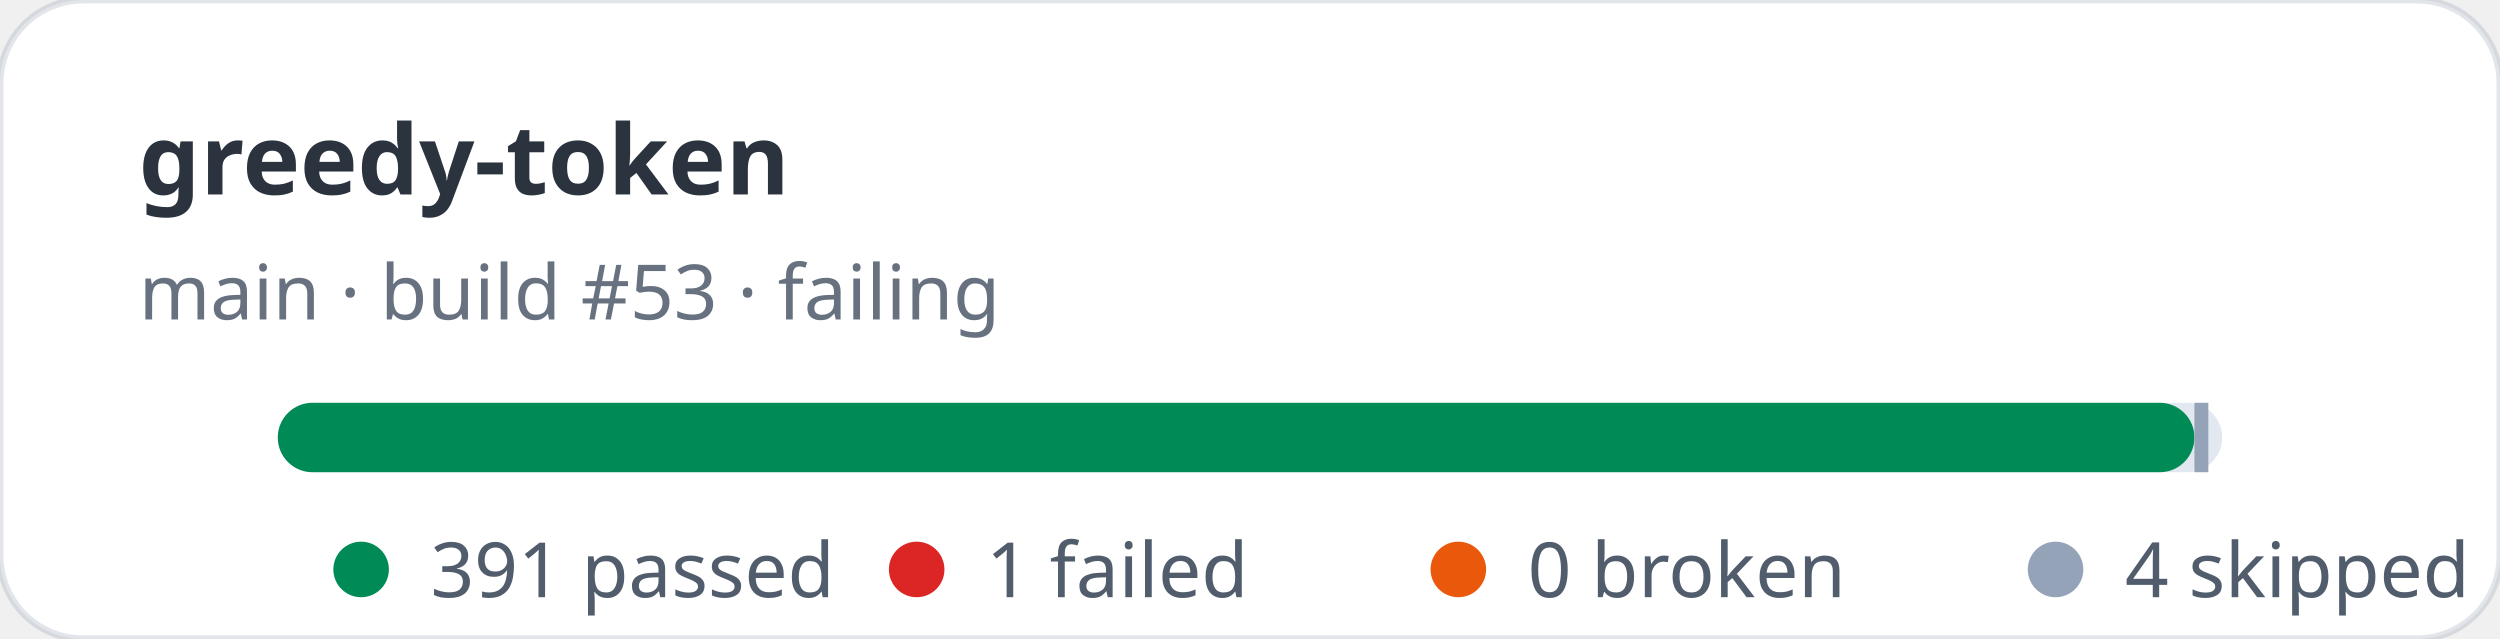
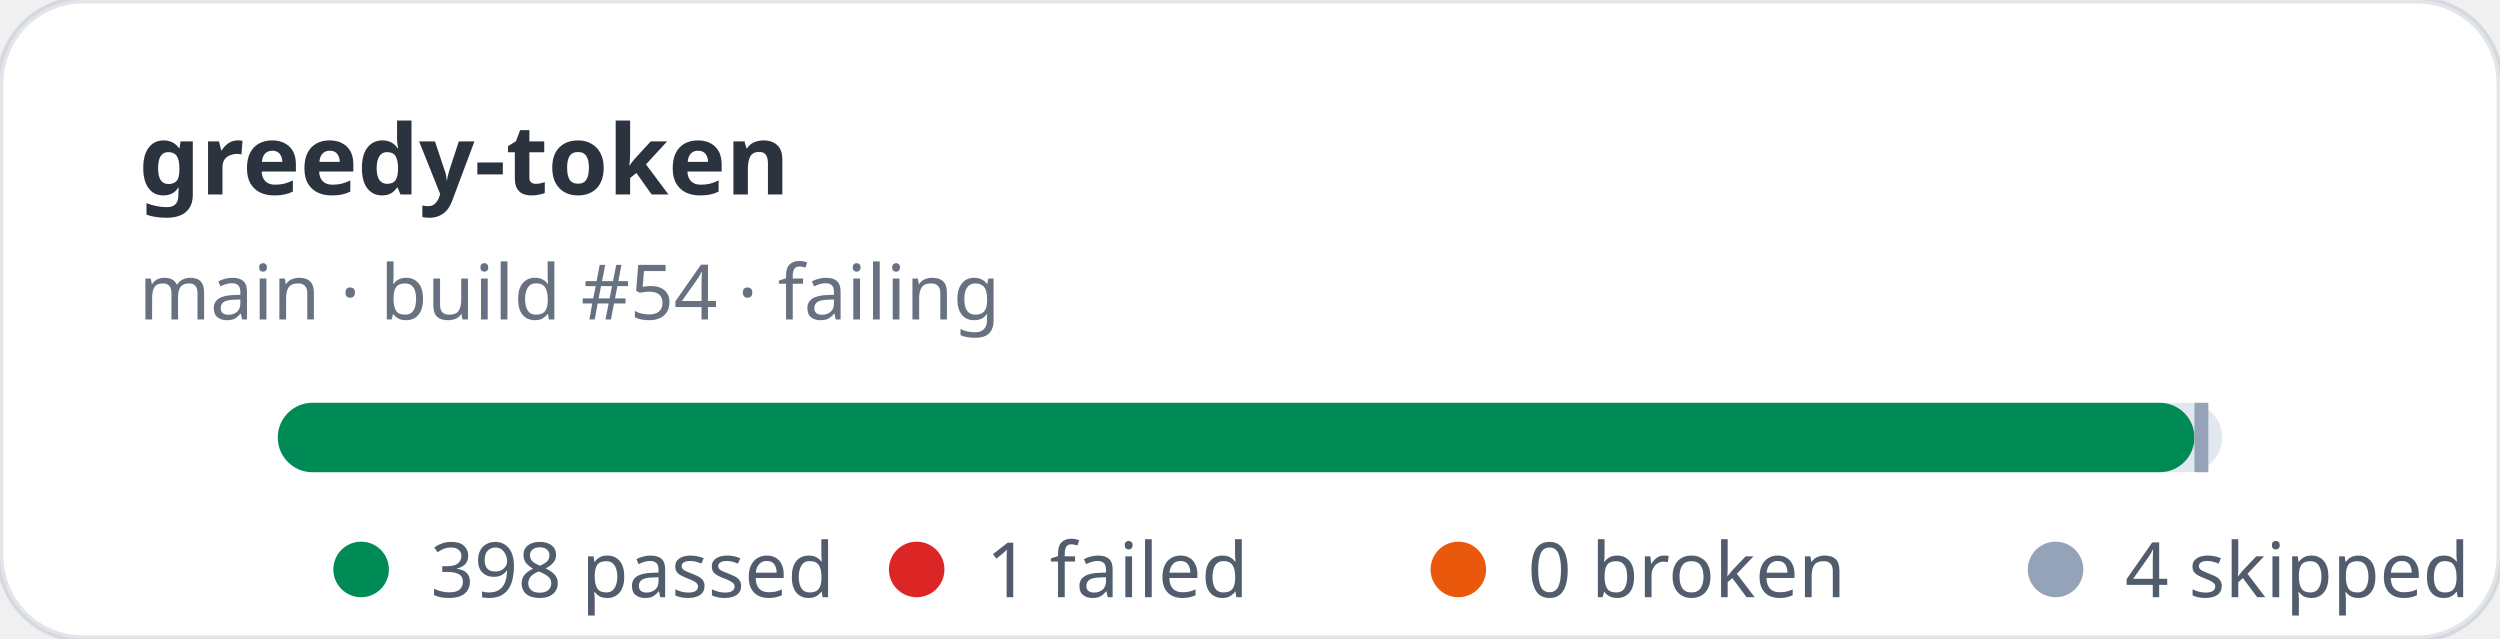
- <svg xmlns="http://www.w3.org/2000/svg" width="360" height="92" viewBox="0 0 360 92" role="img" aria-label="greedy-token stats: 391 passed, 1 failed">
+ <svg xmlns="http://www.w3.org/2000/svg" width="360" height="92" viewBox="0 0 360 92" role="img" aria-label="greedy-token stats: 398 passed, 1 failed">
  <rect width="360" height="92" rx="12" fill="#ffffff" stroke="rgba(11,48,86,0.12)" />
  <text x="20" y="28" fill="rgba(1,10,24,0.83)" font-family="ui-sans-serif,system-ui,sans-serif" font-size="14" font-weight="700">greedy-token</text>
-   <text x="20" y="46" fill="rgba(2,19,44,0.6)" font-family="ui-sans-serif,system-ui,sans-serif" font-size="11">main · build #53 · failing</text>
+   <text x="20" y="46" fill="rgba(2,19,44,0.6)" font-family="ui-sans-serif,system-ui,sans-serif" font-size="11">main · build #54 · failing</text>
  <rect x="40" y="58" width="280" height="10" rx="5" fill="#e2e8f0" />
  <rect x="40" y="58" width="276" height="10" rx="5" fill="#008a56" />
  <rect x="316" y="58" width="2" height="10" fill="#94a3b8" />
  <g font-family="ui-sans-serif,system-ui,sans-serif" font-size="11" fill="rgba(1,18,40,0.68)">
    <circle cx="52" cy="82" r="4" fill="#008a56" />
-     <text x="62" y="86">391 passed</text>
+     <text x="62" y="86">398 passed</text>
    <circle cx="132" cy="82" r="4" fill="#dc2626" />
    <text x="142" y="86">1 failed</text>
    <circle cx="210" cy="82" r="4" fill="#ea580c" />
    <text x="220" y="86">0 broken</text>
    <circle cx="296" cy="82" r="4" fill="#94a3b8" />
    <text x="306" y="86">4 skipped</text>
  </g>
</svg>
